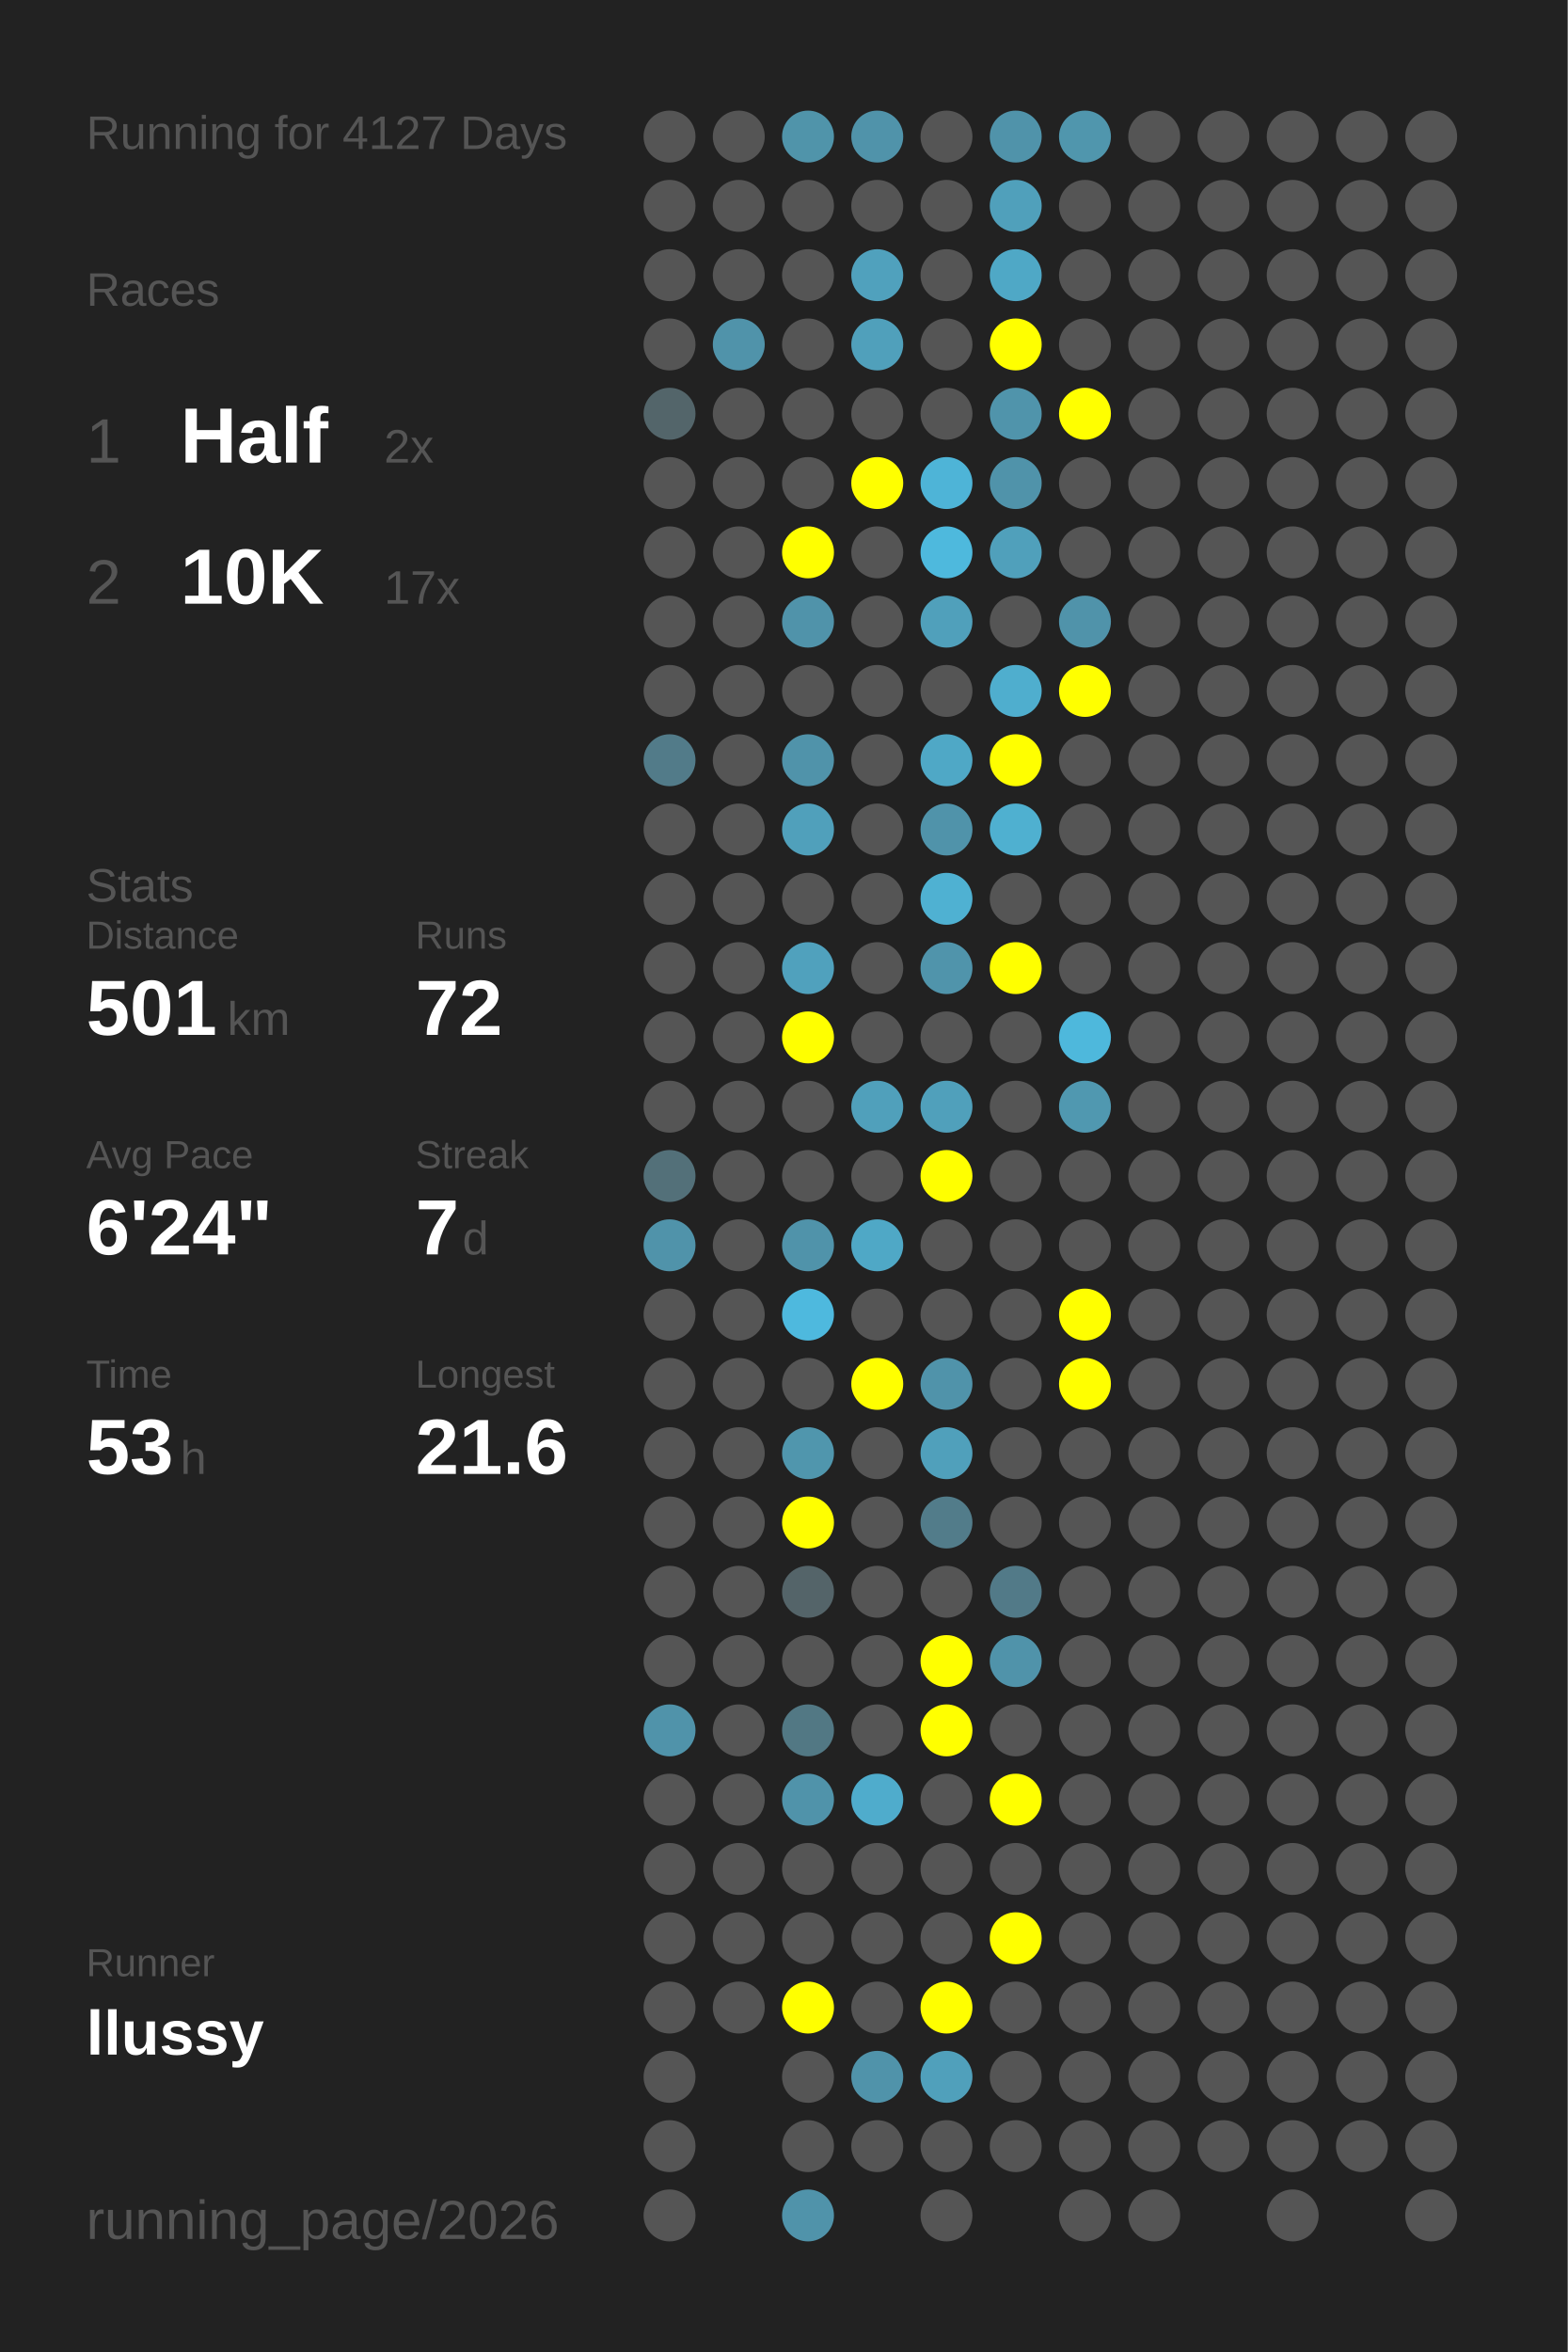
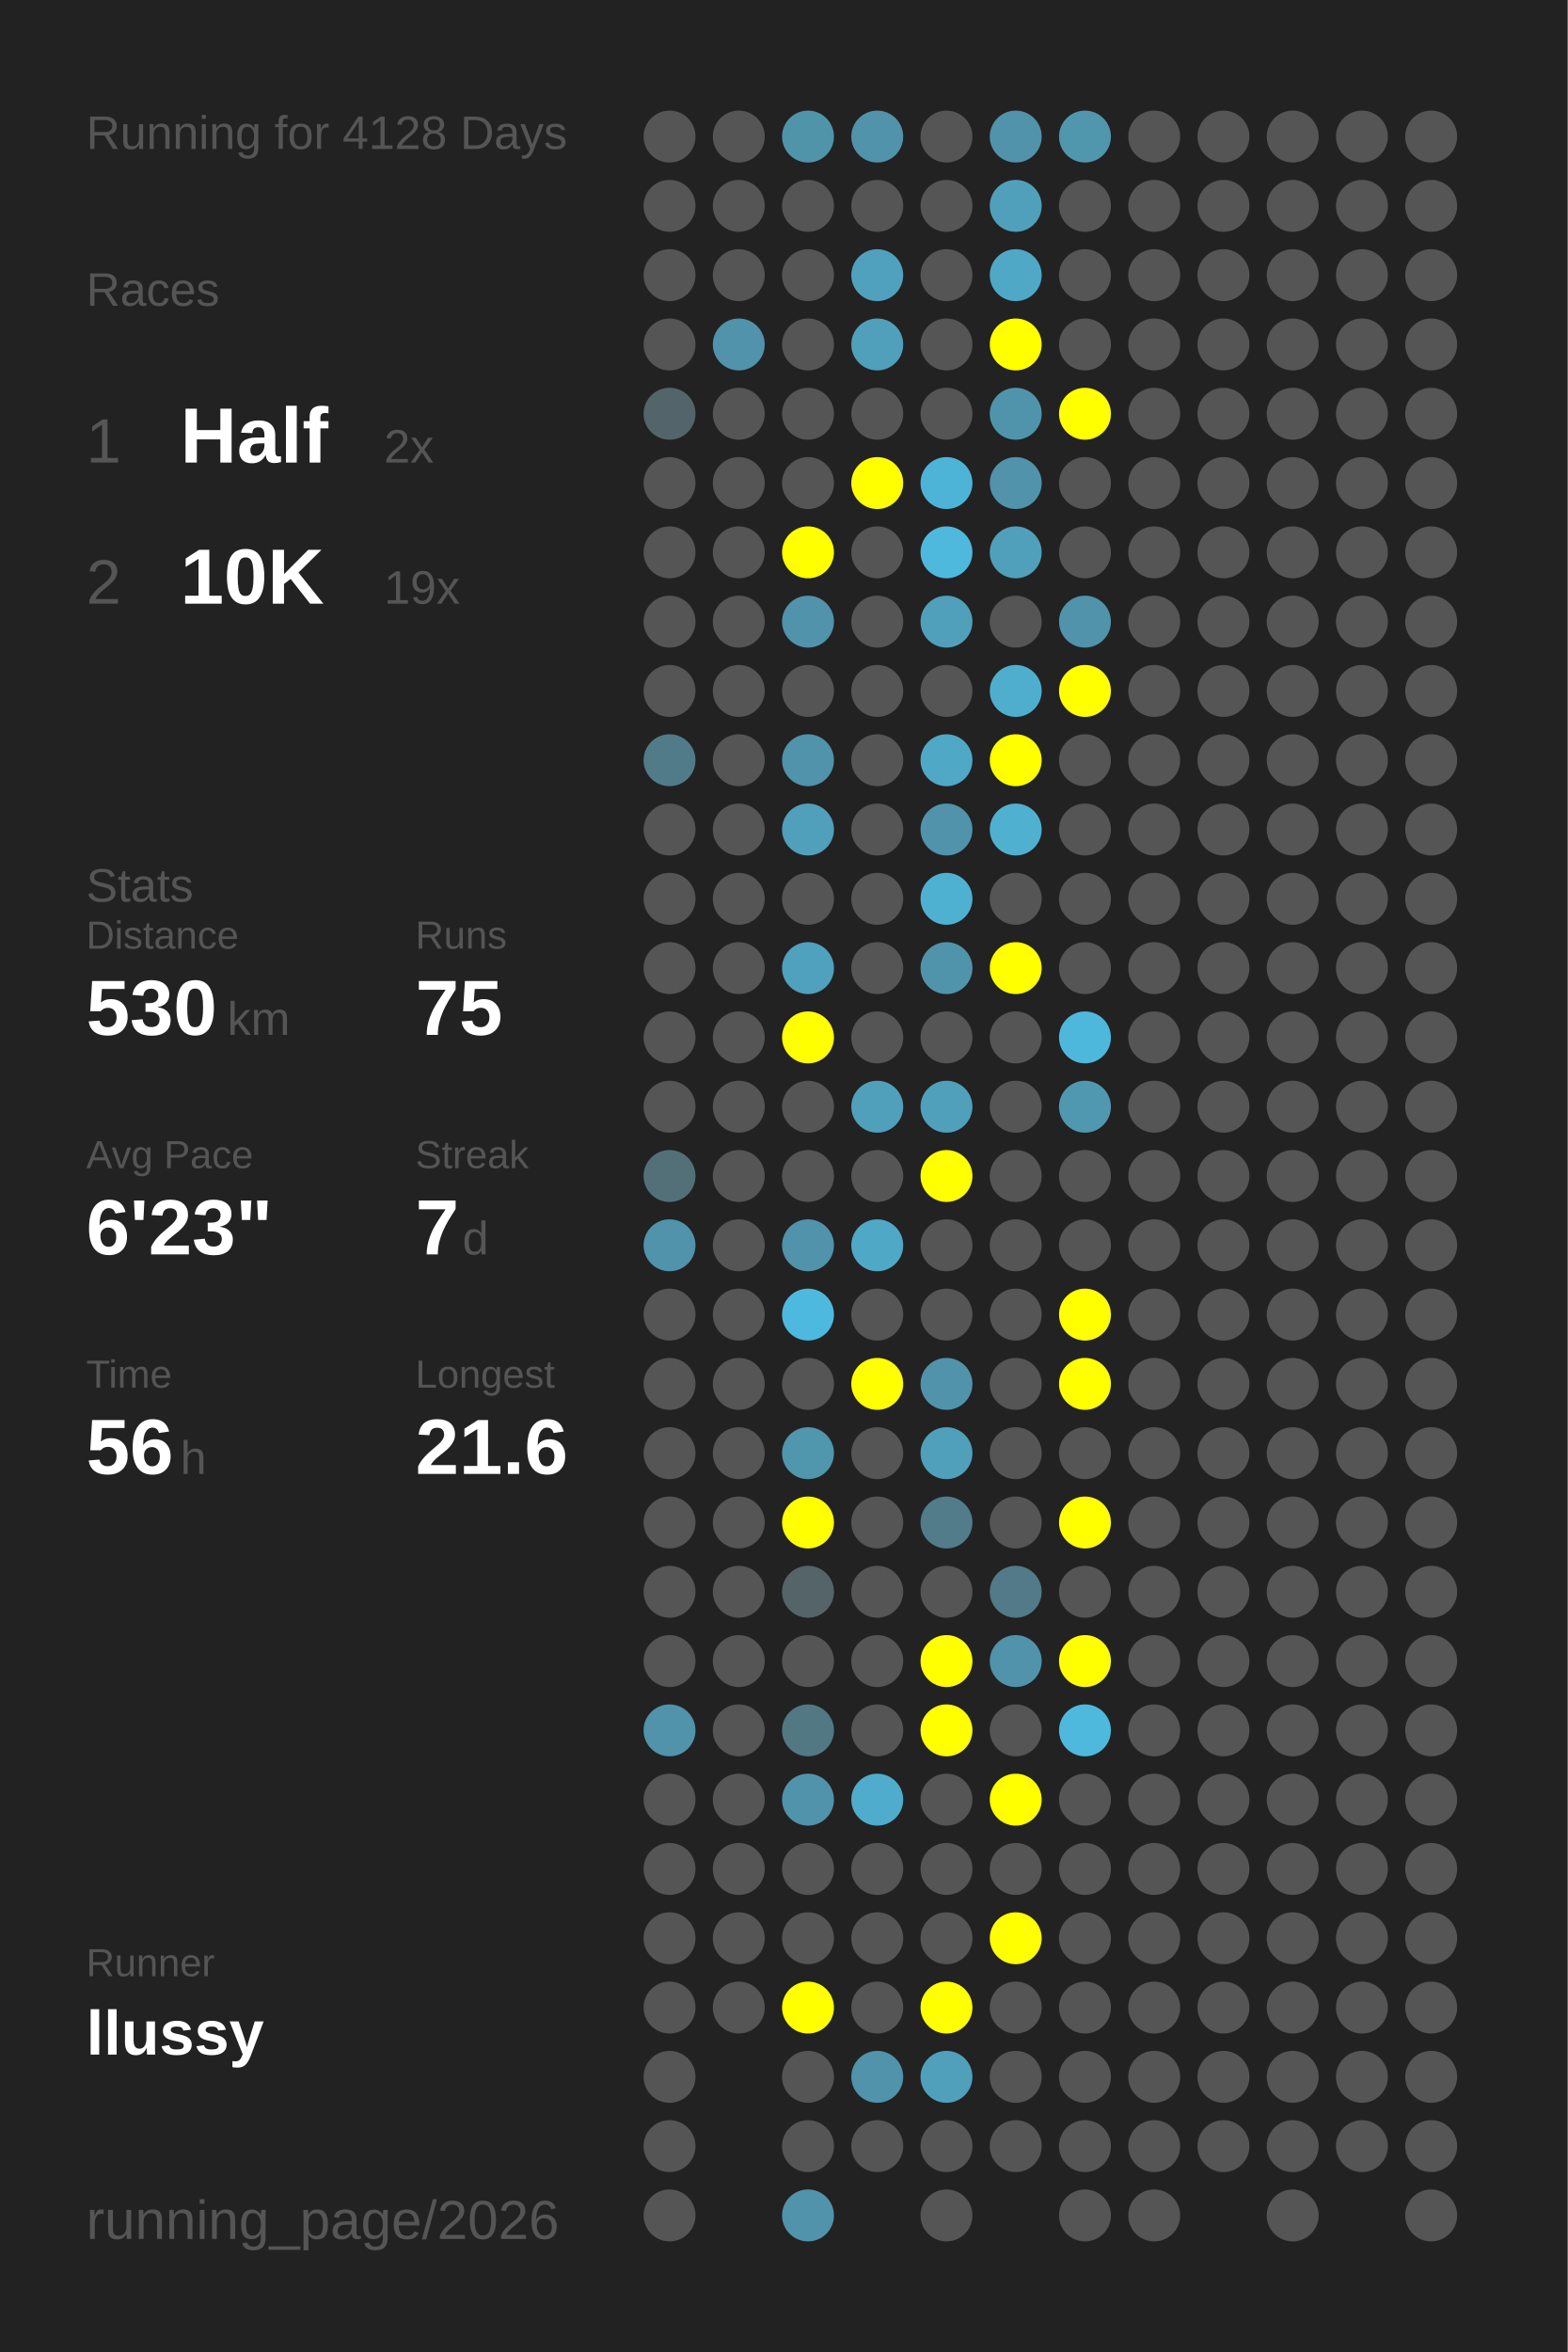
<svg xmlns="http://www.w3.org/2000/svg" baseProfile="full" height="300mm" version="1.1" viewBox="0,0,200,300" width="200mm">
  <defs />
  <rect fill="#222222" height="300" width="200" x="0" y="0" />
-   <text fill="#555555" style="font-size:6px; font-family:Arial;" x="11" y="19">Running for 4127 Days</text>
+   <text fill="#555555" style="font-size:6px; font-family:Arial;" x="11" y="19">Running for 4128 Days</text>
  <text fill="#555555" style="font-size:6px; font-family:Arial;" x="11" y="39">Races</text>
  <text fill="#555555" style="font-size:8px; font-family:Arial;" x="11" y="59">1</text>
  <text fill="#FFFFFF" style="font-size:10px; font-family:Arial; font-weight:bold;" x="23" y="59">Half</text>
  <text fill="#555555" style="font-size:6px; font-family:Arial;" x="49" y="59">2x</text>
  <text fill="#555555" style="font-size:8px; font-family:Arial;" x="11" y="77">2</text>
  <text fill="#FFFFFF" style="font-size:10px; font-family:Arial; font-weight:bold;" x="23" y="77">10K</text>
-   <text fill="#555555" style="font-size:6px; font-family:Arial;" x="49" y="77">17x</text>
+   <text fill="#555555" style="font-size:6px; font-family:Arial;" x="49" y="77">19x</text>
  <text fill="#555555" style="font-size:6px; font-family:Arial;" x="11" y="115">Stats</text>
  <text fill="#555555" style="font-size:5px; font-family:Arial;" x="11" y="121">Distance</text>
-   <text fill="#FFFFFF" style="font-size:10px; font-family:Arial; font-weight:bold;" x="11" y="132">501</text>
+   <text fill="#FFFFFF" style="font-size:10px; font-family:Arial; font-weight:bold;" x="11" y="132">530</text>
  <text fill="#555555" style="font-size:6px; font-family:Arial;" x="29" y="132">km</text>
  <text fill="#555555" style="font-size:5px; font-family:Arial;" x="53" y="121">Runs</text>
-   <text fill="#FFFFFF" style="font-size:10px; font-family:Arial; font-weight:bold;" x="53" y="132">72</text>
+   <text fill="#FFFFFF" style="font-size:10px; font-family:Arial; font-weight:bold;" x="53" y="132">75</text>
  <text fill="#555555" style="font-size:5px; font-family:Arial;" x="11" y="149">Avg Pace</text>
-   <text fill="#FFFFFF" style="font-size:10px; font-family:Arial; font-weight:bold;" x="11" y="160">6'24"</text>
+   <text fill="#FFFFFF" style="font-size:10px; font-family:Arial; font-weight:bold;" x="11" y="160">6'23"</text>
  <text fill="#555555" style="font-size:5px; font-family:Arial;" x="53" y="149">Streak</text>
  <text fill="#FFFFFF" style="font-size:10px; font-family:Arial; font-weight:bold;" x="53" y="160">7</text>
  <text fill="#555555" style="font-size:6px; font-family:Arial;" x="59" y="160">d</text>
  <text fill="#555555" style="font-size:5px; font-family:Arial;" x="11" y="177">Time</text>
-   <text fill="#FFFFFF" style="font-size:10px; font-family:Arial; font-weight:bold;" x="11" y="188">53</text>
+   <text fill="#FFFFFF" style="font-size:10px; font-family:Arial; font-weight:bold;" x="11" y="188">56</text>
  <text fill="#555555" style="font-size:6px; font-family:Arial;" x="23" y="188">h</text>
  <text fill="#555555" style="font-size:5px; font-family:Arial;" x="53" y="177">Longest</text>
  <text fill="#FFFFFF" style="font-size:10px; font-family:Arial; font-weight:bold;" x="53" y="188">21.6</text>
  <text fill="#555555" style="font-size:5px; font-family:Arial;" x="11" y="252.065">Runner</text>
  <text fill="#FFFFFF" style="font-size:8px; font-family:Arial; font-weight:bold;" x="11" y="262.065">llussy</text>
  <text fill="#555555" style="font-size:7px; font-family:Arial;" x="11" y="285.581">running_page/2026</text>
  <circle cx="85.417" cy="17.419" fill="#555555" r="3.312" />
  <circle cx="85.417" cy="26.258" fill="#555555" r="3.312" />
  <circle cx="85.417" cy="35.097" fill="#555555" r="3.312" />
  <circle cx="85.417" cy="43.935" fill="#555555" r="3.312" />
  <circle cx="85.417" cy="52.774" fill="#53656a" r="3.312" />
  <circle cx="85.417" cy="61.613" fill="#555555" r="3.312" />
  <circle cx="85.417" cy="70.452" fill="#555555" r="3.312" />
  <circle cx="85.417" cy="79.29" fill="#555555" r="3.312" />
  <circle cx="85.417" cy="88.129" fill="#555555" r="3.312" />
  <circle cx="85.417" cy="96.968" fill="#527b89" r="3.312" />
  <circle cx="85.417" cy="105.806" fill="#555555" r="3.312" />
  <circle cx="85.417" cy="114.645" fill="#555555" r="3.312" />
  <circle cx="85.417" cy="123.484" fill="#555555" r="3.312" />
  <circle cx="85.417" cy="132.323" fill="#555555" r="3.312" />
  <circle cx="85.417" cy="141.161" fill="#555555" r="3.312" />
  <circle cx="85.417" cy="150" fill="#537079" r="3.312" />
  <circle cx="85.417" cy="158.839" fill="#5093aa" r="3.312" />
  <circle cx="85.417" cy="167.677" fill="#555555" r="3.312" />
  <circle cx="85.417" cy="176.516" fill="#555555" r="3.312" />
  <circle cx="85.417" cy="185.355" fill="#555555" r="3.312" />
  <circle cx="85.417" cy="194.194" fill="#555555" r="3.312" />
  <circle cx="85.417" cy="203.032" fill="#555555" r="3.312" />
  <circle cx="85.417" cy="211.871" fill="#555555" r="3.312" />
  <circle cx="85.417" cy="220.71" fill="#5093aa" r="3.312" />
  <circle cx="85.417" cy="229.548" fill="#555555" r="3.312" />
  <circle cx="85.417" cy="238.387" fill="#555555" r="3.312" />
  <circle cx="85.417" cy="247.226" fill="#555555" r="3.312" />
  <circle cx="85.417" cy="256.065" fill="#555555" r="3.312" />
  <circle cx="85.417" cy="264.903" fill="#555555" r="3.312" />
  <circle cx="85.417" cy="273.742" fill="#555555" r="3.312" />
  <circle cx="85.417" cy="282.581" fill="#555555" r="3.312" />
  <circle cx="94.25" cy="17.419" fill="#555555" r="3.312" />
  <circle cx="94.25" cy="26.258" fill="#555555" r="3.312" />
  <circle cx="94.25" cy="35.097" fill="#555555" r="3.312" />
  <circle cx="94.25" cy="43.935" fill="#5093aa" r="3.312" />
  <circle cx="94.25" cy="52.774" fill="#555555" r="3.312" />
  <circle cx="94.25" cy="61.613" fill="#555555" r="3.312" />
  <circle cx="94.25" cy="70.452" fill="#555555" r="3.312" />
  <circle cx="94.25" cy="79.29" fill="#555555" r="3.312" />
  <circle cx="94.25" cy="88.129" fill="#555555" r="3.312" />
  <circle cx="94.25" cy="96.968" fill="#555555" r="3.312" />
  <circle cx="94.25" cy="105.806" fill="#555555" r="3.312" />
  <circle cx="94.25" cy="114.645" fill="#555555" r="3.312" />
  <circle cx="94.25" cy="123.484" fill="#555555" r="3.312" />
  <circle cx="94.25" cy="132.323" fill="#555555" r="3.312" />
  <circle cx="94.25" cy="141.161" fill="#555555" r="3.312" />
  <circle cx="94.25" cy="150" fill="#555555" r="3.312" />
  <circle cx="94.25" cy="158.839" fill="#555555" r="3.312" />
  <circle cx="94.25" cy="167.677" fill="#555555" r="3.312" />
  <circle cx="94.25" cy="176.516" fill="#555555" r="3.312" />
  <circle cx="94.25" cy="185.355" fill="#555555" r="3.312" />
  <circle cx="94.25" cy="194.194" fill="#555555" r="3.312" />
  <circle cx="94.25" cy="203.032" fill="#555555" r="3.312" />
  <circle cx="94.25" cy="211.871" fill="#555555" r="3.312" />
  <circle cx="94.25" cy="220.71" fill="#555555" r="3.312" />
  <circle cx="94.25" cy="229.548" fill="#555555" r="3.312" />
  <circle cx="94.25" cy="238.387" fill="#555555" r="3.312" />
  <circle cx="94.25" cy="247.226" fill="#555555" r="3.312" />
  <circle cx="94.25" cy="256.065" fill="#555555" r="3.312" />
  <circle cx="103.083" cy="17.419" fill="#5094aa" r="3.312" />
  <circle cx="103.083" cy="26.258" fill="#555555" r="3.312" />
  <circle cx="103.083" cy="35.097" fill="#555555" r="3.312" />
  <circle cx="103.083" cy="43.935" fill="#555555" r="3.312" />
  <circle cx="103.083" cy="52.774" fill="#555555" r="3.312" />
  <circle cx="103.083" cy="61.613" fill="#555555" r="3.312" />
  <circle cx="103.083" cy="70.452" fill="#FFFF00" r="3.312" />
  <circle cx="103.083" cy="79.29" fill="#5093aa" r="3.312" />
  <circle cx="103.083" cy="88.129" fill="#555555" r="3.312" />
  <circle cx="103.083" cy="96.968" fill="#5093aa" r="3.312" />
  <circle cx="103.083" cy="105.806" fill="#50a0bb" r="3.312" />
  <circle cx="103.083" cy="114.645" fill="#555555" r="3.312" />
  <circle cx="103.083" cy="123.484" fill="#50a1bd" r="3.312" />
  <circle cx="103.083" cy="132.323" fill="#FFFF00" r="3.312" />
  <circle cx="103.083" cy="141.161" fill="#555555" r="3.312" />
  <circle cx="103.083" cy="150" fill="#555555" r="3.312" />
  <circle cx="103.083" cy="158.839" fill="#5093aa" r="3.312" />
  <circle cx="103.083" cy="167.677" fill="#4eb9de" r="3.312" />
  <circle cx="103.083" cy="176.516" fill="#555555" r="3.312" />
  <circle cx="103.083" cy="185.355" fill="#5096ad" r="3.312" />
  <circle cx="103.083" cy="194.194" fill="#FFFF00" r="3.312" />
  <circle cx="103.083" cy="203.032" fill="#546469" r="3.312" />
  <circle cx="103.083" cy="211.871" fill="#555555" r="3.312" />
  <circle cx="103.083" cy="220.71" fill="#527884" r="3.312" />
  <circle cx="103.083" cy="229.548" fill="#5093aa" r="3.312" />
  <circle cx="103.083" cy="238.387" fill="#555555" r="3.312" />
  <circle cx="103.083" cy="247.226" fill="#555555" r="3.312" />
  <circle cx="103.083" cy="256.065" fill="#FFFF00" r="3.312" />
  <circle cx="103.083" cy="264.903" fill="#555555" r="3.312" />
  <circle cx="103.083" cy="273.742" fill="#555555" r="3.312" />
  <circle cx="103.083" cy="282.581" fill="#5093aa" r="3.312" />
  <circle cx="111.917" cy="17.419" fill="#5093aa" r="3.312" />
  <circle cx="111.917" cy="26.258" fill="#555555" r="3.312" />
  <circle cx="111.917" cy="35.097" fill="#50a1bd" r="3.312" />
  <circle cx="111.917" cy="43.935" fill="#50a0bb" r="3.312" />
  <circle cx="111.917" cy="52.774" fill="#555555" r="3.312" />
  <circle cx="111.917" cy="61.613" fill="#FFFF00" r="3.312" />
  <circle cx="111.917" cy="70.452" fill="#555555" r="3.312" />
  <circle cx="111.917" cy="79.29" fill="#555555" r="3.312" />
  <circle cx="111.917" cy="88.129" fill="#555555" r="3.312" />
  <circle cx="111.917" cy="96.968" fill="#555555" r="3.312" />
  <circle cx="111.917" cy="105.806" fill="#555555" r="3.312" />
  <circle cx="111.917" cy="114.645" fill="#555555" r="3.312" />
  <circle cx="111.917" cy="123.484" fill="#555555" r="3.312" />
  <circle cx="111.917" cy="132.323" fill="#555555" r="3.312" />
  <circle cx="111.917" cy="141.161" fill="#50a0bb" r="3.312" />
  <circle cx="111.917" cy="150" fill="#555555" r="3.312" />
  <circle cx="111.917" cy="158.839" fill="#4fa8c6" r="3.312" />
  <circle cx="111.917" cy="167.677" fill="#555555" r="3.312" />
  <circle cx="111.917" cy="176.516" fill="#FFFF00" r="3.312" />
  <circle cx="111.917" cy="185.355" fill="#555555" r="3.312" />
  <circle cx="111.917" cy="194.194" fill="#555555" r="3.312" />
  <circle cx="111.917" cy="203.032" fill="#555555" r="3.312" />
  <circle cx="111.917" cy="211.871" fill="#555555" r="3.312" />
  <circle cx="111.917" cy="220.71" fill="#555555" r="3.312" />
  <circle cx="111.917" cy="229.548" fill="#4faccc" r="3.312" />
  <circle cx="111.917" cy="238.387" fill="#555555" r="3.312" />
  <circle cx="111.917" cy="247.226" fill="#555555" r="3.312" />
  <circle cx="111.917" cy="256.065" fill="#555555" r="3.312" />
  <circle cx="111.917" cy="264.903" fill="#5093aa" r="3.312" />
  <circle cx="111.917" cy="273.742" fill="#555555" r="3.312" />
  <circle cx="120.75" cy="17.419" fill="#555555" r="3.312" />
  <circle cx="120.75" cy="26.258" fill="#555555" r="3.312" />
  <circle cx="120.75" cy="35.097" fill="#555555" r="3.312" />
  <circle cx="120.75" cy="43.935" fill="#555555" r="3.312" />
  <circle cx="120.75" cy="52.774" fill="#555555" r="3.312" />
  <circle cx="120.75" cy="61.613" fill="#4eb4d7" r="3.312" />
  <circle cx="120.75" cy="70.452" fill="#4eb9dd" r="3.312" />
  <circle cx="120.75" cy="79.29" fill="#50a0bb" r="3.312" />
  <circle cx="120.75" cy="88.129" fill="#555555" r="3.312" />
  <circle cx="120.75" cy="96.968" fill="#4fa8c6" r="3.312" />
  <circle cx="120.75" cy="105.806" fill="#5093aa" r="3.312" />
  <circle cx="120.75" cy="114.645" fill="#4fb1d2" r="3.312" />
  <circle cx="120.75" cy="123.484" fill="#5094ab" r="3.312" />
  <circle cx="120.75" cy="132.323" fill="#555555" r="3.312" />
  <circle cx="120.75" cy="141.161" fill="#50a0bb" r="3.312" />
  <circle cx="120.75" cy="150" fill="#FFFF00" r="3.312" />
  <circle cx="120.75" cy="158.839" fill="#555555" r="3.312" />
  <circle cx="120.75" cy="167.677" fill="#555555" r="3.312" />
  <circle cx="120.75" cy="176.516" fill="#5093aa" r="3.312" />
  <circle cx="120.75" cy="185.355" fill="#50a0bb" r="3.312" />
  <circle cx="120.75" cy="194.194" fill="#527c8a" r="3.312" />
  <circle cx="120.75" cy="203.032" fill="#555555" r="3.312" />
  <circle cx="120.75" cy="211.871" fill="#FFFF00" r="3.312" />
  <circle cx="120.75" cy="220.71" fill="#FFFF00" r="3.312" />
  <circle cx="120.75" cy="229.548" fill="#555555" r="3.312" />
  <circle cx="120.75" cy="238.387" fill="#555555" r="3.312" />
  <circle cx="120.75" cy="247.226" fill="#555555" r="3.312" />
  <circle cx="120.75" cy="256.065" fill="#FFFF00" r="3.312" />
  <circle cx="120.75" cy="264.903" fill="#50a0bb" r="3.312" />
  <circle cx="120.75" cy="273.742" fill="#555555" r="3.312" />
  <circle cx="120.75" cy="282.581" fill="#555555" r="3.312" />
  <circle cx="129.583" cy="17.419" fill="#5093aa" r="3.312" />
  <circle cx="129.583" cy="26.258" fill="#50a0bb" r="3.312" />
  <circle cx="129.583" cy="35.097" fill="#4fa8c6" r="3.312" />
  <circle cx="129.583" cy="43.935" fill="#FFFF00" r="3.312" />
  <circle cx="129.583" cy="52.774" fill="#5094ab" r="3.312" />
  <circle cx="129.583" cy="61.613" fill="#5093aa" r="3.312" />
  <circle cx="129.583" cy="70.452" fill="#50a0bb" r="3.312" />
  <circle cx="129.583" cy="79.29" fill="#555555" r="3.312" />
  <circle cx="129.583" cy="88.129" fill="#4faece" r="3.312" />
  <circle cx="129.583" cy="96.968" fill="#FFFF00" r="3.312" />
  <circle cx="129.583" cy="105.806" fill="#4fb0d0" r="3.312" />
  <circle cx="129.583" cy="114.645" fill="#555555" r="3.312" />
  <circle cx="129.583" cy="123.484" fill="#FFFF00" r="3.312" />
  <circle cx="129.583" cy="132.323" fill="#555555" r="3.312" />
  <circle cx="129.583" cy="141.161" fill="#555555" r="3.312" />
  <circle cx="129.583" cy="150" fill="#555555" r="3.312" />
  <circle cx="129.583" cy="158.839" fill="#555555" r="3.312" />
  <circle cx="129.583" cy="167.677" fill="#555555" r="3.312" />
  <circle cx="129.583" cy="176.516" fill="#555555" r="3.312" />
  <circle cx="129.583" cy="185.355" fill="#555555" r="3.312" />
  <circle cx="129.583" cy="194.194" fill="#555555" r="3.312" />
  <circle cx="129.583" cy="203.032" fill="#527a88" r="3.312" />
  <circle cx="129.583" cy="211.871" fill="#5093aa" r="3.312" />
  <circle cx="129.583" cy="220.71" fill="#555555" r="3.312" />
  <circle cx="129.583" cy="229.548" fill="#FFFF00" r="3.312" />
  <circle cx="129.583" cy="238.387" fill="#555555" r="3.312" />
  <circle cx="129.583" cy="247.226" fill="#FFFF00" r="3.312" />
  <circle cx="129.583" cy="256.065" fill="#555555" r="3.312" />
  <circle cx="129.583" cy="264.903" fill="#555555" r="3.312" />
  <circle cx="129.583" cy="273.742" fill="#555555" r="3.312" />
  <circle cx="138.417" cy="17.419" fill="#5096ad" r="3.312" />
  <circle cx="138.417" cy="26.258" fill="#555555" r="3.312" />
  <circle cx="138.417" cy="35.097" fill="#555555" r="3.312" />
  <circle cx="138.417" cy="43.935" fill="#555555" r="3.312" />
  <circle cx="138.417" cy="52.774" fill="#FFFF00" r="3.312" />
  <circle cx="138.417" cy="61.613" fill="#555555" r="3.312" />
  <circle cx="138.417" cy="70.452" fill="#555555" r="3.312" />
  <circle cx="138.417" cy="79.29" fill="#5093aa" r="3.312" />
  <circle cx="138.417" cy="88.129" fill="#FFFF00" r="3.312" />
  <circle cx="138.417" cy="96.968" fill="#555555" r="3.312" />
  <circle cx="138.417" cy="105.806" fill="#555555" r="3.312" />
  <circle cx="138.417" cy="114.645" fill="#555555" r="3.312" />
  <circle cx="138.417" cy="123.484" fill="#555555" r="3.312" />
  <circle cx="138.417" cy="132.323" fill="#4eb8dc" r="3.312" />
  <circle cx="138.417" cy="141.161" fill="#5098b0" r="3.312" />
  <circle cx="138.417" cy="150" fill="#555555" r="3.312" />
  <circle cx="138.417" cy="158.839" fill="#555555" r="3.312" />
  <circle cx="138.417" cy="167.677" fill="#FFFF00" r="3.312" />
  <circle cx="138.417" cy="176.516" fill="#FFFF00" r="3.312" />
  <circle cx="138.417" cy="185.355" fill="#555555" r="3.312" />
-   <circle cx="138.417" cy="194.194" fill="#555555" r="3.312" />
+   <circle cx="138.417" cy="194.194" fill="#FFFF00" r="3.312" />
  <circle cx="138.417" cy="203.032" fill="#555555" r="3.312" />
-   <circle cx="138.417" cy="211.871" fill="#555555" r="3.312" />
-   <circle cx="138.417" cy="220.71" fill="#555555" r="3.312" />
+   <circle cx="138.417" cy="211.871" fill="#FFFF00" r="3.312" />
+   <circle cx="138.417" cy="220.71" fill="#4eb9dd" r="3.312" />
  <circle cx="138.417" cy="229.548" fill="#555555" r="3.312" />
  <circle cx="138.417" cy="238.387" fill="#555555" r="3.312" />
  <circle cx="138.417" cy="247.226" fill="#555555" r="3.312" />
  <circle cx="138.417" cy="256.065" fill="#555555" r="3.312" />
  <circle cx="138.417" cy="264.903" fill="#555555" r="3.312" />
  <circle cx="138.417" cy="273.742" fill="#555555" r="3.312" />
  <circle cx="138.417" cy="282.581" fill="#555555" r="3.312" />
  <circle cx="147.25" cy="17.419" fill="#555555" r="3.312" />
  <circle cx="147.25" cy="26.258" fill="#555555" r="3.312" />
  <circle cx="147.25" cy="35.097" fill="#555555" r="3.312" />
  <circle cx="147.25" cy="43.935" fill="#555555" r="3.312" />
  <circle cx="147.25" cy="52.774" fill="#555555" r="3.312" />
  <circle cx="147.25" cy="61.613" fill="#555555" r="3.312" />
  <circle cx="147.25" cy="70.452" fill="#555555" r="3.312" />
  <circle cx="147.25" cy="79.29" fill="#555555" r="3.312" />
  <circle cx="147.25" cy="88.129" fill="#555555" r="3.312" />
  <circle cx="147.25" cy="96.968" fill="#555555" r="3.312" />
  <circle cx="147.25" cy="105.806" fill="#555555" r="3.312" />
  <circle cx="147.25" cy="114.645" fill="#555555" r="3.312" />
  <circle cx="147.25" cy="123.484" fill="#555555" r="3.312" />
  <circle cx="147.25" cy="132.323" fill="#555555" r="3.312" />
  <circle cx="147.25" cy="141.161" fill="#555555" r="3.312" />
  <circle cx="147.25" cy="150" fill="#555555" r="3.312" />
  <circle cx="147.25" cy="158.839" fill="#555555" r="3.312" />
  <circle cx="147.25" cy="167.677" fill="#555555" r="3.312" />
  <circle cx="147.25" cy="176.516" fill="#555555" r="3.312" />
  <circle cx="147.25" cy="185.355" fill="#555555" r="3.312" />
  <circle cx="147.25" cy="194.194" fill="#555555" r="3.312" />
  <circle cx="147.25" cy="203.032" fill="#555555" r="3.312" />
  <circle cx="147.25" cy="211.871" fill="#555555" r="3.312" />
  <circle cx="147.25" cy="220.71" fill="#555555" r="3.312" />
  <circle cx="147.25" cy="229.548" fill="#555555" r="3.312" />
  <circle cx="147.25" cy="238.387" fill="#555555" r="3.312" />
  <circle cx="147.25" cy="247.226" fill="#555555" r="3.312" />
  <circle cx="147.25" cy="256.065" fill="#555555" r="3.312" />
  <circle cx="147.25" cy="264.903" fill="#555555" r="3.312" />
  <circle cx="147.25" cy="273.742" fill="#555555" r="3.312" />
  <circle cx="147.25" cy="282.581" fill="#555555" r="3.312" />
  <circle cx="156.083" cy="17.419" fill="#555555" r="3.312" />
  <circle cx="156.083" cy="26.258" fill="#555555" r="3.312" />
  <circle cx="156.083" cy="35.097" fill="#555555" r="3.312" />
  <circle cx="156.083" cy="43.935" fill="#555555" r="3.312" />
  <circle cx="156.083" cy="52.774" fill="#555555" r="3.312" />
  <circle cx="156.083" cy="61.613" fill="#555555" r="3.312" />
  <circle cx="156.083" cy="70.452" fill="#555555" r="3.312" />
  <circle cx="156.083" cy="79.29" fill="#555555" r="3.312" />
  <circle cx="156.083" cy="88.129" fill="#555555" r="3.312" />
  <circle cx="156.083" cy="96.968" fill="#555555" r="3.312" />
  <circle cx="156.083" cy="105.806" fill="#555555" r="3.312" />
  <circle cx="156.083" cy="114.645" fill="#555555" r="3.312" />
  <circle cx="156.083" cy="123.484" fill="#555555" r="3.312" />
  <circle cx="156.083" cy="132.323" fill="#555555" r="3.312" />
  <circle cx="156.083" cy="141.161" fill="#555555" r="3.312" />
  <circle cx="156.083" cy="150" fill="#555555" r="3.312" />
  <circle cx="156.083" cy="158.839" fill="#555555" r="3.312" />
  <circle cx="156.083" cy="167.677" fill="#555555" r="3.312" />
  <circle cx="156.083" cy="176.516" fill="#555555" r="3.312" />
  <circle cx="156.083" cy="185.355" fill="#555555" r="3.312" />
  <circle cx="156.083" cy="194.194" fill="#555555" r="3.312" />
  <circle cx="156.083" cy="203.032" fill="#555555" r="3.312" />
  <circle cx="156.083" cy="211.871" fill="#555555" r="3.312" />
  <circle cx="156.083" cy="220.71" fill="#555555" r="3.312" />
  <circle cx="156.083" cy="229.548" fill="#555555" r="3.312" />
  <circle cx="156.083" cy="238.387" fill="#555555" r="3.312" />
  <circle cx="156.083" cy="247.226" fill="#555555" r="3.312" />
  <circle cx="156.083" cy="256.065" fill="#555555" r="3.312" />
  <circle cx="156.083" cy="264.903" fill="#555555" r="3.312" />
  <circle cx="156.083" cy="273.742" fill="#555555" r="3.312" />
  <circle cx="164.917" cy="17.419" fill="#555555" r="3.312" />
  <circle cx="164.917" cy="26.258" fill="#555555" r="3.312" />
  <circle cx="164.917" cy="35.097" fill="#555555" r="3.312" />
  <circle cx="164.917" cy="43.935" fill="#555555" r="3.312" />
  <circle cx="164.917" cy="52.774" fill="#555555" r="3.312" />
  <circle cx="164.917" cy="61.613" fill="#555555" r="3.312" />
  <circle cx="164.917" cy="70.452" fill="#555555" r="3.312" />
  <circle cx="164.917" cy="79.29" fill="#555555" r="3.312" />
  <circle cx="164.917" cy="88.129" fill="#555555" r="3.312" />
  <circle cx="164.917" cy="96.968" fill="#555555" r="3.312" />
  <circle cx="164.917" cy="105.806" fill="#555555" r="3.312" />
  <circle cx="164.917" cy="114.645" fill="#555555" r="3.312" />
  <circle cx="164.917" cy="123.484" fill="#555555" r="3.312" />
  <circle cx="164.917" cy="132.323" fill="#555555" r="3.312" />
  <circle cx="164.917" cy="141.161" fill="#555555" r="3.312" />
  <circle cx="164.917" cy="150" fill="#555555" r="3.312" />
  <circle cx="164.917" cy="158.839" fill="#555555" r="3.312" />
  <circle cx="164.917" cy="167.677" fill="#555555" r="3.312" />
  <circle cx="164.917" cy="176.516" fill="#555555" r="3.312" />
  <circle cx="164.917" cy="185.355" fill="#555555" r="3.312" />
  <circle cx="164.917" cy="194.194" fill="#555555" r="3.312" />
  <circle cx="164.917" cy="203.032" fill="#555555" r="3.312" />
  <circle cx="164.917" cy="211.871" fill="#555555" r="3.312" />
  <circle cx="164.917" cy="220.71" fill="#555555" r="3.312" />
  <circle cx="164.917" cy="229.548" fill="#555555" r="3.312" />
  <circle cx="164.917" cy="238.387" fill="#555555" r="3.312" />
  <circle cx="164.917" cy="247.226" fill="#555555" r="3.312" />
  <circle cx="164.917" cy="256.065" fill="#555555" r="3.312" />
  <circle cx="164.917" cy="264.903" fill="#555555" r="3.312" />
  <circle cx="164.917" cy="273.742" fill="#555555" r="3.312" />
  <circle cx="164.917" cy="282.581" fill="#555555" r="3.312" />
  <circle cx="173.75" cy="17.419" fill="#555555" r="3.312" />
  <circle cx="173.75" cy="26.258" fill="#555555" r="3.312" />
  <circle cx="173.75" cy="35.097" fill="#555555" r="3.312" />
  <circle cx="173.75" cy="43.935" fill="#555555" r="3.312" />
  <circle cx="173.75" cy="52.774" fill="#555555" r="3.312" />
  <circle cx="173.75" cy="61.613" fill="#555555" r="3.312" />
  <circle cx="173.75" cy="70.452" fill="#555555" r="3.312" />
  <circle cx="173.75" cy="79.29" fill="#555555" r="3.312" />
  <circle cx="173.75" cy="88.129" fill="#555555" r="3.312" />
  <circle cx="173.75" cy="96.968" fill="#555555" r="3.312" />
  <circle cx="173.75" cy="105.806" fill="#555555" r="3.312" />
  <circle cx="173.75" cy="114.645" fill="#555555" r="3.312" />
  <circle cx="173.75" cy="123.484" fill="#555555" r="3.312" />
  <circle cx="173.75" cy="132.323" fill="#555555" r="3.312" />
  <circle cx="173.75" cy="141.161" fill="#555555" r="3.312" />
  <circle cx="173.75" cy="150" fill="#555555" r="3.312" />
  <circle cx="173.75" cy="158.839" fill="#555555" r="3.312" />
  <circle cx="173.75" cy="167.677" fill="#555555" r="3.312" />
  <circle cx="173.75" cy="176.516" fill="#555555" r="3.312" />
  <circle cx="173.75" cy="185.355" fill="#555555" r="3.312" />
  <circle cx="173.75" cy="194.194" fill="#555555" r="3.312" />
  <circle cx="173.75" cy="203.032" fill="#555555" r="3.312" />
  <circle cx="173.75" cy="211.871" fill="#555555" r="3.312" />
  <circle cx="173.75" cy="220.71" fill="#555555" r="3.312" />
  <circle cx="173.75" cy="229.548" fill="#555555" r="3.312" />
  <circle cx="173.75" cy="238.387" fill="#555555" r="3.312" />
  <circle cx="173.75" cy="247.226" fill="#555555" r="3.312" />
  <circle cx="173.75" cy="256.065" fill="#555555" r="3.312" />
  <circle cx="173.75" cy="264.903" fill="#555555" r="3.312" />
  <circle cx="173.75" cy="273.742" fill="#555555" r="3.312" />
  <circle cx="182.583" cy="17.419" fill="#555555" r="3.312" />
  <circle cx="182.583" cy="26.258" fill="#555555" r="3.312" />
  <circle cx="182.583" cy="35.097" fill="#555555" r="3.312" />
  <circle cx="182.583" cy="43.935" fill="#555555" r="3.312" />
  <circle cx="182.583" cy="52.774" fill="#555555" r="3.312" />
  <circle cx="182.583" cy="61.613" fill="#555555" r="3.312" />
  <circle cx="182.583" cy="70.452" fill="#555555" r="3.312" />
  <circle cx="182.583" cy="79.29" fill="#555555" r="3.312" />
  <circle cx="182.583" cy="88.129" fill="#555555" r="3.312" />
  <circle cx="182.583" cy="96.968" fill="#555555" r="3.312" />
  <circle cx="182.583" cy="105.806" fill="#555555" r="3.312" />
  <circle cx="182.583" cy="114.645" fill="#555555" r="3.312" />
  <circle cx="182.583" cy="123.484" fill="#555555" r="3.312" />
  <circle cx="182.583" cy="132.323" fill="#555555" r="3.312" />
  <circle cx="182.583" cy="141.161" fill="#555555" r="3.312" />
  <circle cx="182.583" cy="150" fill="#555555" r="3.312" />
  <circle cx="182.583" cy="158.839" fill="#555555" r="3.312" />
  <circle cx="182.583" cy="167.677" fill="#555555" r="3.312" />
  <circle cx="182.583" cy="176.516" fill="#555555" r="3.312" />
  <circle cx="182.583" cy="185.355" fill="#555555" r="3.312" />
  <circle cx="182.583" cy="194.194" fill="#555555" r="3.312" />
  <circle cx="182.583" cy="203.032" fill="#555555" r="3.312" />
  <circle cx="182.583" cy="211.871" fill="#555555" r="3.312" />
  <circle cx="182.583" cy="220.71" fill="#555555" r="3.312" />
  <circle cx="182.583" cy="229.548" fill="#555555" r="3.312" />
  <circle cx="182.583" cy="238.387" fill="#555555" r="3.312" />
  <circle cx="182.583" cy="247.226" fill="#555555" r="3.312" />
  <circle cx="182.583" cy="256.065" fill="#555555" r="3.312" />
  <circle cx="182.583" cy="264.903" fill="#555555" r="3.312" />
  <circle cx="182.583" cy="273.742" fill="#555555" r="3.312" />
  <circle cx="182.583" cy="282.581" fill="#555555" r="3.312" />
</svg>
